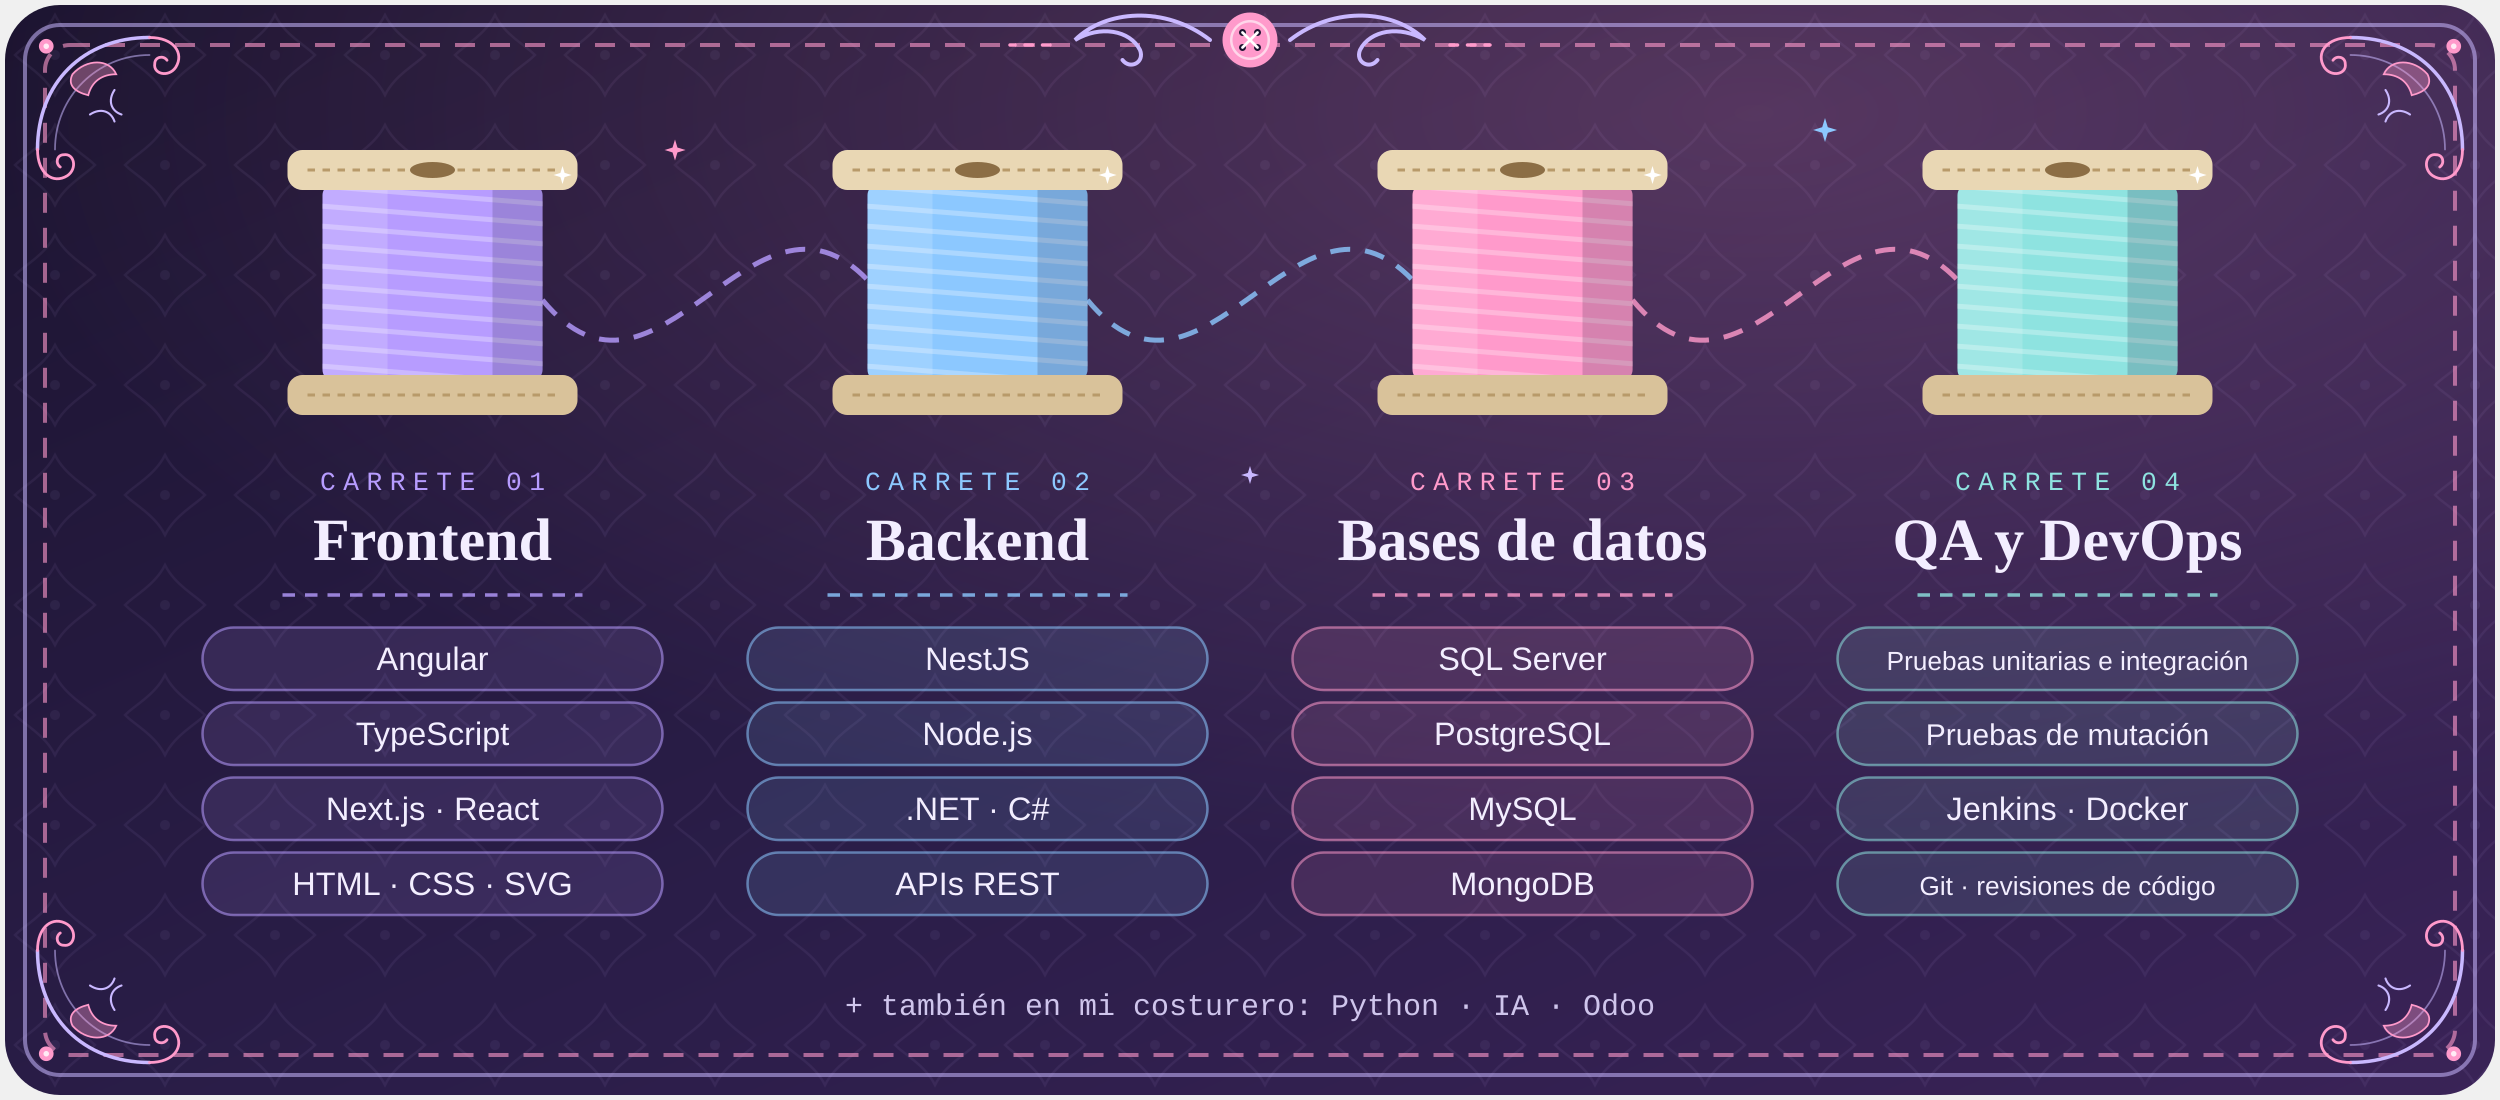
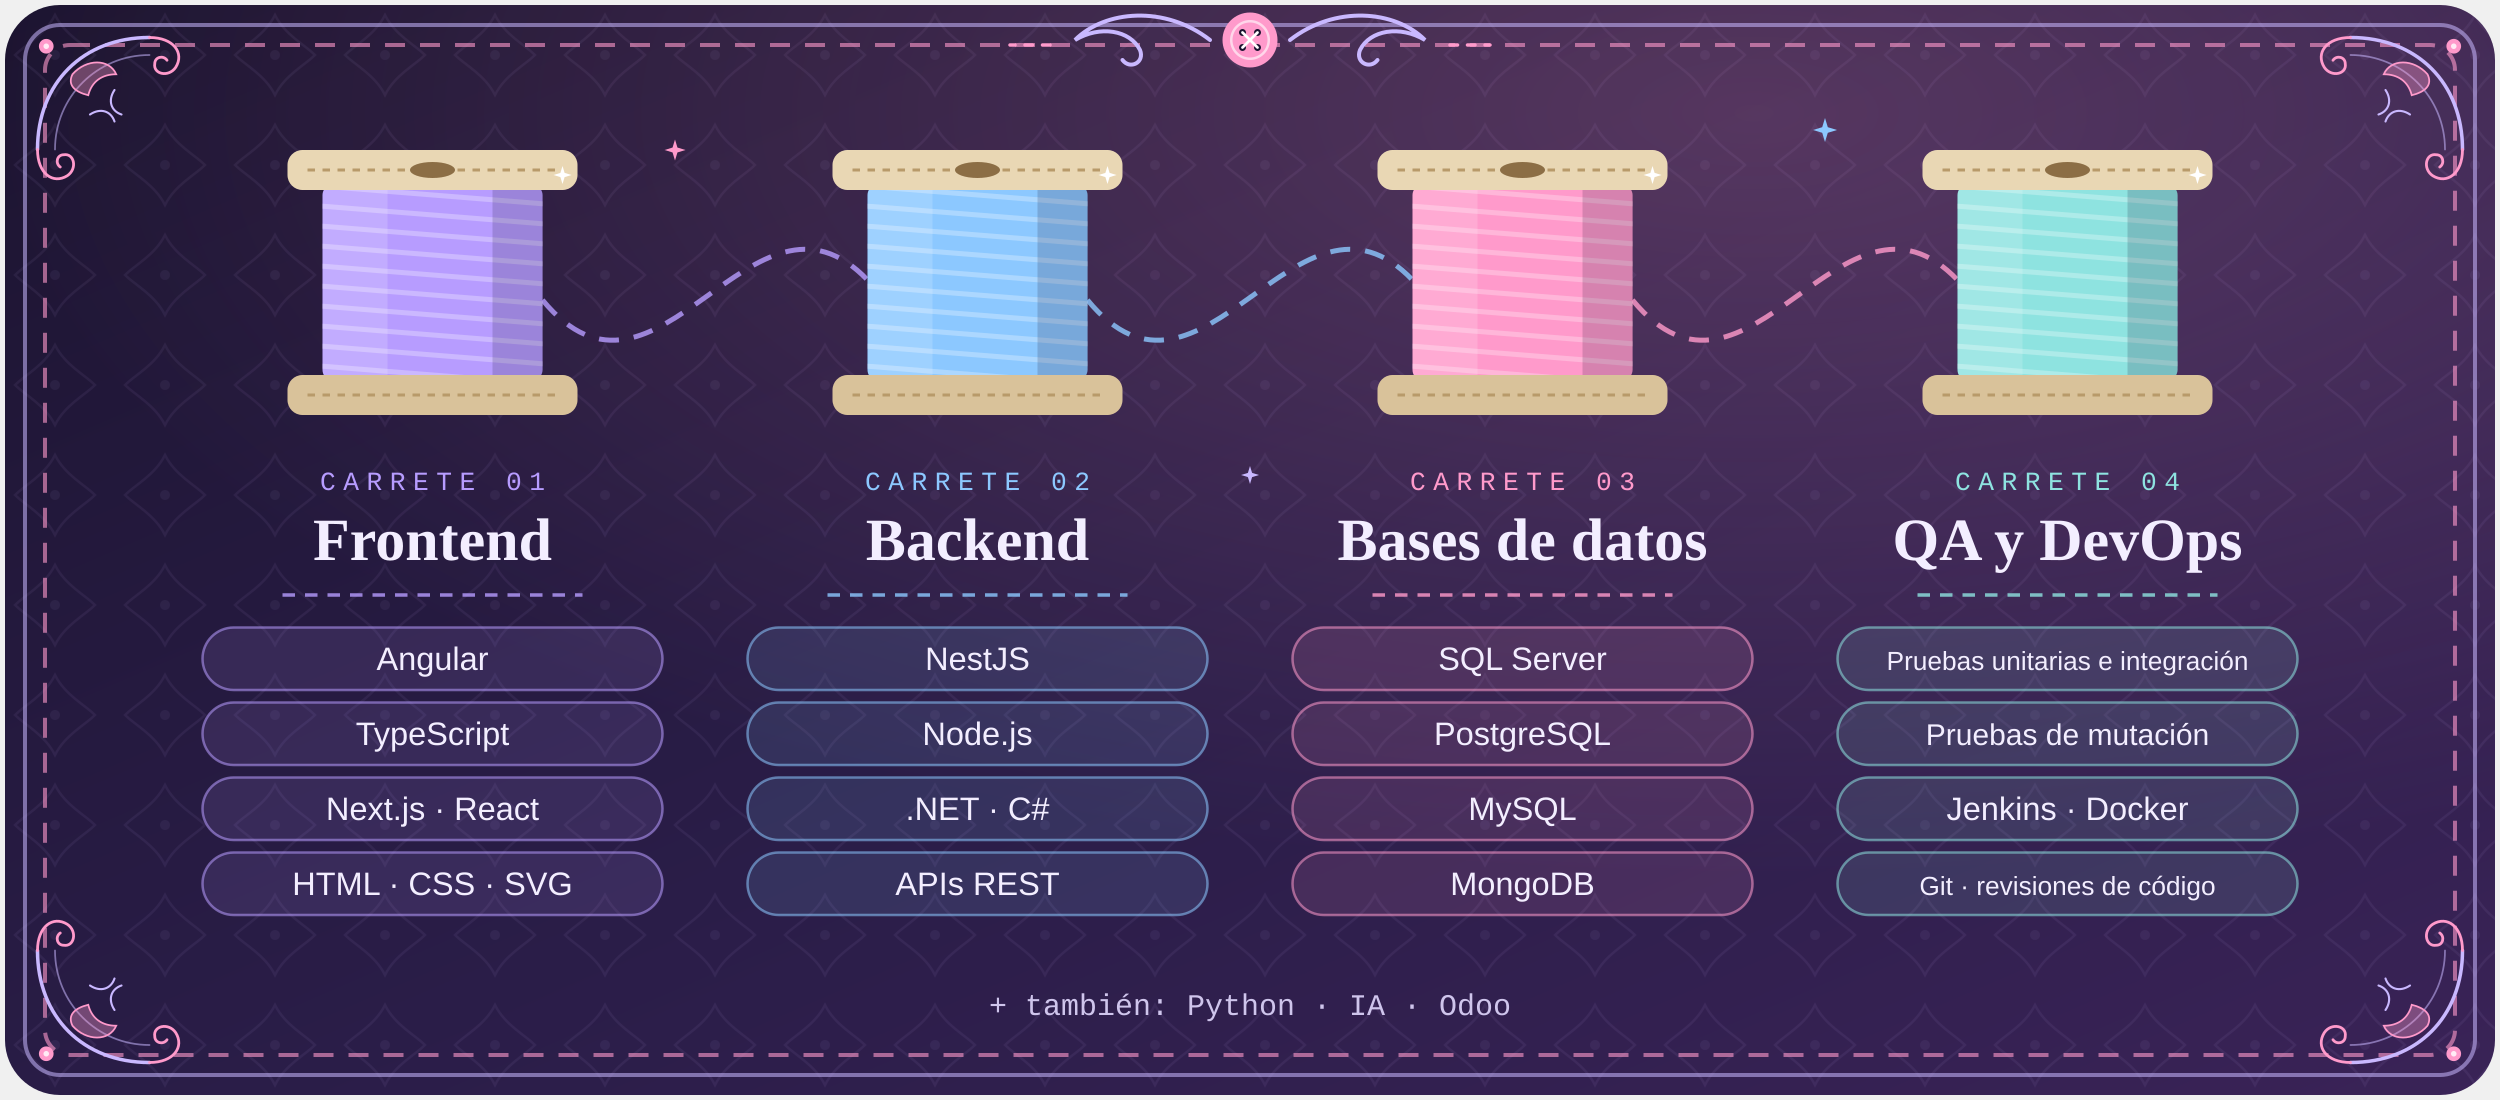
<svg xmlns="http://www.w3.org/2000/svg" viewBox="0 0 1000 440" width="1000" height="440" role="img" aria-label="Frontend: Angular, TypeScript, Next.js · React, HTML · CSS · SVG. Backend: NestJS, Node.js, .NET · C#, APIs REST. Bases de datos: SQL Server, PostgreSQL, MySQL, MongoDB. QA y DevOps: Pruebas unitarias e integración, Pruebas de mutación, Jenkins · Docker, Git · revisiones de código">
  <style>
  .stitch{stroke-dasharray:8 6;animation:sew 3s linear infinite}@keyframes sew{to{stroke-dashoffset:-28}}
  .tw{animation:tw 2.2s ease-in-out infinite}@keyframes tw{50%{opacity:.25}}
  .flo{animation:flo 4s ease-in-out infinite}@keyframes flo{50%{transform:translateY(-6px)}}
  .draw{stroke-dasharray:420;stroke-dashoffset:420;animation:draw 3.2s ease-in-out infinite alternate}@keyframes draw{to{stroke-dashoffset:0}}
  .av-eyes{transform-origin:100px 105px;animation:blink 5s infinite}@keyframes blink{0%,94%,100%{transform:scaleY(1)}97%{transform:scaleY(.1)}}
  .av-sparkle{animation:tw 1.6s infinite}
  @media (prefers-reduced-motion:reduce){*{animation:none!important}}.wind{animation:wind 2.4s linear infinite}@keyframes wind{to{transform:translateY(-16px)}}</style>
  <defs>
    <linearGradient id="vs" x1="0" y1="0" x2="1" y2="1">
      <stop offset="0" stop-color="#1C1430" />
      <stop offset=".55" stop-color="#2A1D48" />
      <stop offset="1" stop-color="#3A2357" />
    </linearGradient>
    <radialGradient id="glows" cx=".7" cy=".1" r=".7">
      <stop offset="0" stop-color="#FF9ACB" stop-opacity=".22" />
      <stop offset="1" stop-color="#FF9ACB" stop-opacity="0" />
    </radialGradient>
    <pattern id="dams" width="44" height="44" patternUnits="userSpaceOnUse">
      <path d="M22 6C26 14 34 18 38 22C34 26 26 30 22 38C18 30 10 26 6 22C10 18 18 14 22 6Z" fill="none" stroke="#C9B8FF" stroke-opacity=".07" />
      <circle cx="22" cy="22" r="2" fill="#C9B8FF" fill-opacity=".06" />
    </pattern>
    <linearGradient id="gts" x1="0" x2="1">
      <stop offset="0" stop-color="#C9B8FF" />
      <stop offset=".5" stop-color="#8CC8FF" />
      <stop offset="1" stop-color="#FF9ACB" />
    </linearGradient>
  </defs>
  <rect x="2" y="2" width="996" height="436" rx="22" fill="url(#vs)" />
  <rect x="2" y="2" width="996" height="436" rx="22" fill="url(#dams)" />
  <rect x="2" y="2" width="996" height="436" rx="22" fill="url(#glows)" />
  <rect x="10" y="10" width="980" height="420" rx="14" fill="none" stroke="#C9B8FF" stroke-opacity=".55" stroke-width="1.6" />
  <rect x="18" y="18" width="964" height="404" rx="10" fill="none" stroke="#FF9ACB" stroke-opacity=".6" stroke-width="1.6" class="stitch" />
  <g transform="translate(8 8)">
    <g transform="scale(0.7)">
      <g fill="none" stroke-linecap="round">
        <path d="M10 74C10 36 36 10 74 10" stroke="#C9B8FF" stroke-width="2" />
        <path d="M20 74C20 44 44 20 74 20" stroke="#C9B8FF" stroke-width="1" opacity=".55" />
        <path d="M74 10C88 10 94 19 89 27C85 33 76 31 77 25C77 21 82 20 84 23" stroke="#FF9ACB" stroke-width="1.6" />
        <path d="M10 74C10 88 19 94 27 89C33 85 31 76 25 77C21 77 20 82 23 84" stroke="#FF9ACB" stroke-width="1.6" />
        <path d="M30 31C38 22 51 22 55 31C47 31 41 35 39 43C31 41 27 37 30 31Z" fill="#FF9ACB" fill-opacity=".35" stroke="#FF9ACB" stroke-width="1" />
        <path d="M40 54C46 50 52 52 54 58M54 40C50 46 52 52 58 54" stroke="#C9B8FF" stroke-width="1.2" />
        <circle cx="15" cy="15" r="4.2" fill="#FF9ACB" stroke="none" />
        <circle cx="15" cy="15" r="1.6" fill="#fff" stroke="none" opacity=".8" />
      </g>
    </g>
  </g>
  <g transform="translate(992 8) scale(-1 1)">
    <g transform="scale(0.7)">
      <g fill="none" stroke-linecap="round">
        <path d="M10 74C10 36 36 10 74 10" stroke="#C9B8FF" stroke-width="2" />
        <path d="M20 74C20 44 44 20 74 20" stroke="#C9B8FF" stroke-width="1" opacity=".55" />
        <path d="M74 10C88 10 94 19 89 27C85 33 76 31 77 25C77 21 82 20 84 23" stroke="#FF9ACB" stroke-width="1.6" />
        <path d="M10 74C10 88 19 94 27 89C33 85 31 76 25 77C21 77 20 82 23 84" stroke="#FF9ACB" stroke-width="1.6" />
        <path d="M30 31C38 22 51 22 55 31C47 31 41 35 39 43C31 41 27 37 30 31Z" fill="#FF9ACB" fill-opacity=".35" stroke="#FF9ACB" stroke-width="1" />
        <path d="M40 54C46 50 52 52 54 58M54 40C50 46 52 52 58 54" stroke="#C9B8FF" stroke-width="1.2" />
        <circle cx="15" cy="15" r="4.2" fill="#FF9ACB" stroke="none" />
        <circle cx="15" cy="15" r="1.6" fill="#fff" stroke="none" opacity=".8" />
      </g>
    </g>
  </g>
  <g transform="translate(8 432) scale(1 -1)">
    <g transform="scale(0.7)">
      <g fill="none" stroke-linecap="round">
        <path d="M10 74C10 36 36 10 74 10" stroke="#C9B8FF" stroke-width="2" />
        <path d="M20 74C20 44 44 20 74 20" stroke="#C9B8FF" stroke-width="1" opacity=".55" />
        <path d="M74 10C88 10 94 19 89 27C85 33 76 31 77 25C77 21 82 20 84 23" stroke="#FF9ACB" stroke-width="1.6" />
        <path d="M10 74C10 88 19 94 27 89C33 85 31 76 25 77C21 77 20 82 23 84" stroke="#FF9ACB" stroke-width="1.6" />
        <path d="M30 31C38 22 51 22 55 31C47 31 41 35 39 43C31 41 27 37 30 31Z" fill="#FF9ACB" fill-opacity=".35" stroke="#FF9ACB" stroke-width="1" />
        <path d="M40 54C46 50 52 52 54 58M54 40C50 46 52 52 58 54" stroke="#C9B8FF" stroke-width="1.2" />
        <circle cx="15" cy="15" r="4.2" fill="#FF9ACB" stroke="none" />
        <circle cx="15" cy="15" r="1.6" fill="#fff" stroke="none" opacity=".8" />
      </g>
    </g>
  </g>
  <g transform="translate(992 432) scale(-1 -1)">
    <g transform="scale(0.7)">
      <g fill="none" stroke-linecap="round">
        <path d="M10 74C10 36 36 10 74 10" stroke="#C9B8FF" stroke-width="2" />
        <path d="M20 74C20 44 44 20 74 20" stroke="#C9B8FF" stroke-width="1" opacity=".55" />
        <path d="M74 10C88 10 94 19 89 27C85 33 76 31 77 25C77 21 82 20 84 23" stroke="#FF9ACB" stroke-width="1.6" />
        <path d="M10 74C10 88 19 94 27 89C33 85 31 76 25 77C21 77 20 82 23 84" stroke="#FF9ACB" stroke-width="1.6" />
        <path d="M30 31C38 22 51 22 55 31C47 31 41 35 39 43C31 41 27 37 30 31Z" fill="#FF9ACB" fill-opacity=".35" stroke="#FF9ACB" stroke-width="1" />
        <path d="M40 54C46 50 52 52 54 58M54 40C50 46 52 52 58 54" stroke="#C9B8FF" stroke-width="1.2" />
        <circle cx="15" cy="15" r="4.2" fill="#FF9ACB" stroke="none" />
        <circle cx="15" cy="15" r="1.6" fill="#fff" stroke="none" opacity=".8" />
      </g>
    </g>
  </g>
  <g transform="translate(500 16) scale(1)" fill="none" stroke-linecap="round">
    <path d="M-16 0C-34 -14 -58 -12 -70 0C-60 -6 -48 -4 -44 4C-42 9 -48 12 -51 8" stroke="#C9B8FF" stroke-width="1.6" />
    <path d="M16 0C34 -14 58 -12 70 0C60 -6 48 -4 44 4C42 9 48 12 51 8" stroke="#C9B8FF" stroke-width="1.6" />
    <path d="M-80 2H-96M80 2H96" stroke="#FF9ACB" stroke-width="1.4" stroke-dasharray="3 4" />
    <circle r="11" fill="#FF9ACB" stroke="none" />
    <circle r="7.5" stroke="#fff" stroke-opacity=".6" stroke-width="1" />
    <circle cx="-3" cy="-3" r="1.4" fill="#1C1430" stroke="none" />
    <circle cx="3" cy="-3" r="1.4" fill="#1C1430" stroke="none" />
    <circle cx="-3" cy="3" r="1.4" fill="#1C1430" stroke="none" />
    <circle cx="3" cy="3" r="1.4" fill="#1C1430" stroke="none" />
    <path d="M-3 -3L3 3M3 -3L-3 3" stroke="#fff" stroke-width="1.1" />
  </g>
  <path d="M217 120C263 176 301 64 347 112" fill="none" stroke="#B79CFF" stroke-width="2" class="stitch" opacity=".8" />
  <path d="M435 120C481 176 519 64 565 112" fill="none" stroke="#8CC8FF" stroke-width="2" class="stitch" opacity=".8" />
  <path d="M653 120C699 176 737 64 783 112" fill="none" stroke="#FF9ACB" stroke-width="2" class="stitch" opacity=".8" />
  <g transform="translate(173 0)">
    <clipPath id="sp0">
      <rect x="-44" y="74" width="88" height="78" rx="4" />
    </clipPath>
    <rect x="-44" y="74" width="88" height="78" rx="4" fill="#B79CFF" />
    <g clip-path="url(#sp0)">
      <g class="wind" style="animation-delay:-0s">
        <path d="M-50 50L50 58" stroke="#fff" stroke-opacity=".28" stroke-width="2" />
        <path d="M-50 58L50 66" stroke="#fff" stroke-opacity=".28" stroke-width="2" />
        <path d="M-50 66L50 74" stroke="#fff" stroke-opacity=".28" stroke-width="2" />
        <path d="M-50 74L50 82" stroke="#fff" stroke-opacity=".28" stroke-width="2" />
        <path d="M-50 82L50 90" stroke="#fff" stroke-opacity=".28" stroke-width="2" />
        <path d="M-50 90L50 98" stroke="#fff" stroke-opacity=".28" stroke-width="2" />
        <path d="M-50 98L50 106" stroke="#fff" stroke-opacity=".28" stroke-width="2" />
        <path d="M-50 106L50 114" stroke="#fff" stroke-opacity=".28" stroke-width="2" />
        <path d="M-50 114L50 122" stroke="#fff" stroke-opacity=".28" stroke-width="2" />
        <path d="M-50 122L50 130" stroke="#fff" stroke-opacity=".28" stroke-width="2" />
        <path d="M-50 130L50 138" stroke="#fff" stroke-opacity=".28" stroke-width="2" />
        <path d="M-50 138L50 146" stroke="#fff" stroke-opacity=".28" stroke-width="2" />
        <path d="M-50 146L50 154" stroke="#fff" stroke-opacity=".28" stroke-width="2" />
        <path d="M-50 154L50 162" stroke="#fff" stroke-opacity=".28" stroke-width="2" />
        <path d="M-50 162L50 170" stroke="#fff" stroke-opacity=".28" stroke-width="2" />
        <path d="M-50 170L50 178" stroke="#fff" stroke-opacity=".28" stroke-width="2" />
      </g>
      <rect x="-44" y="74" width="26" height="78" fill="#fff" opacity=".16" />
      <rect x="24" y="74" width="20" height="78" fill="#1C1430" opacity=".18" />
    </g>
    <rect x="-58" y="60" width="116" height="16" rx="6" fill="#E9D7B4" />
    <rect x="-58" y="150" width="116" height="16" rx="6" fill="#D9C29A" />
    <path d="M-50 68H50M-50 158H50" stroke="#B89A6A" stroke-width="1.2" stroke-dasharray="3 3" />
    <ellipse cx="0" cy="68" rx="9" ry="3.2" fill="#8C6E45" />
    <g class="flo" style="animation-delay:0s">
      <path class="tw" style="animation-delay:0s" transform="translate(52 70) scale(0.6)" d="M0-6 1.4-1.4 6 0 1.4 1.4 0 6-1.4 1.4-6 0-1.4-1.4Z" fill="#fff" />
    </g>
  </g>
  <g transform="translate(391 0)">
    <clipPath id="sp1">
      <rect x="-44" y="74" width="88" height="78" rx="4" />
    </clipPath>
    <rect x="-44" y="74" width="88" height="78" rx="4" fill="#8CC8FF" />
    <g clip-path="url(#sp1)">
      <g class="wind" style="animation-delay:-0.4s">
        <path d="M-50 50L50 58" stroke="#fff" stroke-opacity=".28" stroke-width="2" />
        <path d="M-50 58L50 66" stroke="#fff" stroke-opacity=".28" stroke-width="2" />
        <path d="M-50 66L50 74" stroke="#fff" stroke-opacity=".28" stroke-width="2" />
        <path d="M-50 74L50 82" stroke="#fff" stroke-opacity=".28" stroke-width="2" />
        <path d="M-50 82L50 90" stroke="#fff" stroke-opacity=".28" stroke-width="2" />
        <path d="M-50 90L50 98" stroke="#fff" stroke-opacity=".28" stroke-width="2" />
        <path d="M-50 98L50 106" stroke="#fff" stroke-opacity=".28" stroke-width="2" />
        <path d="M-50 106L50 114" stroke="#fff" stroke-opacity=".28" stroke-width="2" />
        <path d="M-50 114L50 122" stroke="#fff" stroke-opacity=".28" stroke-width="2" />
        <path d="M-50 122L50 130" stroke="#fff" stroke-opacity=".28" stroke-width="2" />
        <path d="M-50 130L50 138" stroke="#fff" stroke-opacity=".28" stroke-width="2" />
        <path d="M-50 138L50 146" stroke="#fff" stroke-opacity=".28" stroke-width="2" />
        <path d="M-50 146L50 154" stroke="#fff" stroke-opacity=".28" stroke-width="2" />
        <path d="M-50 154L50 162" stroke="#fff" stroke-opacity=".28" stroke-width="2" />
        <path d="M-50 162L50 170" stroke="#fff" stroke-opacity=".28" stroke-width="2" />
        <path d="M-50 170L50 178" stroke="#fff" stroke-opacity=".28" stroke-width="2" />
      </g>
      <rect x="-44" y="74" width="26" height="78" fill="#fff" opacity=".16" />
      <rect x="24" y="74" width="20" height="78" fill="#1C1430" opacity=".18" />
    </g>
    <rect x="-58" y="60" width="116" height="16" rx="6" fill="#E9D7B4" />
    <rect x="-58" y="150" width="116" height="16" rx="6" fill="#D9C29A" />
    <path d="M-50 68H50M-50 158H50" stroke="#B89A6A" stroke-width="1.2" stroke-dasharray="3 3" />
    <ellipse cx="0" cy="68" rx="9" ry="3.2" fill="#8C6E45" />
    <g class="flo" style="animation-delay:0.5s">
      <path class="tw" style="animation-delay:0.3s" transform="translate(52 70) scale(0.6)" d="M0-6 1.4-1.4 6 0 1.4 1.4 0 6-1.4 1.4-6 0-1.4-1.4Z" fill="#fff" />
    </g>
  </g>
  <g transform="translate(609 0)">
    <clipPath id="sp2">
      <rect x="-44" y="74" width="88" height="78" rx="4" />
    </clipPath>
    <rect x="-44" y="74" width="88" height="78" rx="4" fill="#FF9ACB" />
    <g clip-path="url(#sp2)">
      <g class="wind" style="animation-delay:-0.8s">
        <path d="M-50 50L50 58" stroke="#fff" stroke-opacity=".28" stroke-width="2" />
        <path d="M-50 58L50 66" stroke="#fff" stroke-opacity=".28" stroke-width="2" />
        <path d="M-50 66L50 74" stroke="#fff" stroke-opacity=".28" stroke-width="2" />
        <path d="M-50 74L50 82" stroke="#fff" stroke-opacity=".28" stroke-width="2" />
        <path d="M-50 82L50 90" stroke="#fff" stroke-opacity=".28" stroke-width="2" />
        <path d="M-50 90L50 98" stroke="#fff" stroke-opacity=".28" stroke-width="2" />
        <path d="M-50 98L50 106" stroke="#fff" stroke-opacity=".28" stroke-width="2" />
        <path d="M-50 106L50 114" stroke="#fff" stroke-opacity=".28" stroke-width="2" />
        <path d="M-50 114L50 122" stroke="#fff" stroke-opacity=".28" stroke-width="2" />
        <path d="M-50 122L50 130" stroke="#fff" stroke-opacity=".28" stroke-width="2" />
        <path d="M-50 130L50 138" stroke="#fff" stroke-opacity=".28" stroke-width="2" />
        <path d="M-50 138L50 146" stroke="#fff" stroke-opacity=".28" stroke-width="2" />
        <path d="M-50 146L50 154" stroke="#fff" stroke-opacity=".28" stroke-width="2" />
        <path d="M-50 154L50 162" stroke="#fff" stroke-opacity=".28" stroke-width="2" />
        <path d="M-50 162L50 170" stroke="#fff" stroke-opacity=".28" stroke-width="2" />
        <path d="M-50 170L50 178" stroke="#fff" stroke-opacity=".28" stroke-width="2" />
      </g>
      <rect x="-44" y="74" width="26" height="78" fill="#fff" opacity=".16" />
      <rect x="24" y="74" width="20" height="78" fill="#1C1430" opacity=".18" />
    </g>
    <rect x="-58" y="60" width="116" height="16" rx="6" fill="#E9D7B4" />
    <rect x="-58" y="150" width="116" height="16" rx="6" fill="#D9C29A" />
    <path d="M-50 68H50M-50 158H50" stroke="#B89A6A" stroke-width="1.2" stroke-dasharray="3 3" />
    <ellipse cx="0" cy="68" rx="9" ry="3.2" fill="#8C6E45" />
    <g class="flo" style="animation-delay:1s">
      <path class="tw" style="animation-delay:0.6s" transform="translate(52 70) scale(0.6)" d="M0-6 1.4-1.4 6 0 1.4 1.4 0 6-1.4 1.4-6 0-1.4-1.4Z" fill="#fff" />
    </g>
  </g>
  <g transform="translate(827 0)">
    <clipPath id="sp3">
      <rect x="-44" y="74" width="88" height="78" rx="4" />
    </clipPath>
    <rect x="-44" y="74" width="88" height="78" rx="4" fill="#8EE3E0" />
    <g clip-path="url(#sp3)">
      <g class="wind" style="animation-delay:-1.2s">
        <path d="M-50 50L50 58" stroke="#fff" stroke-opacity=".28" stroke-width="2" />
        <path d="M-50 58L50 66" stroke="#fff" stroke-opacity=".28" stroke-width="2" />
        <path d="M-50 66L50 74" stroke="#fff" stroke-opacity=".28" stroke-width="2" />
        <path d="M-50 74L50 82" stroke="#fff" stroke-opacity=".28" stroke-width="2" />
        <path d="M-50 82L50 90" stroke="#fff" stroke-opacity=".28" stroke-width="2" />
        <path d="M-50 90L50 98" stroke="#fff" stroke-opacity=".28" stroke-width="2" />
        <path d="M-50 98L50 106" stroke="#fff" stroke-opacity=".28" stroke-width="2" />
        <path d="M-50 106L50 114" stroke="#fff" stroke-opacity=".28" stroke-width="2" />
        <path d="M-50 114L50 122" stroke="#fff" stroke-opacity=".28" stroke-width="2" />
        <path d="M-50 122L50 130" stroke="#fff" stroke-opacity=".28" stroke-width="2" />
        <path d="M-50 130L50 138" stroke="#fff" stroke-opacity=".28" stroke-width="2" />
        <path d="M-50 138L50 146" stroke="#fff" stroke-opacity=".28" stroke-width="2" />
        <path d="M-50 146L50 154" stroke="#fff" stroke-opacity=".28" stroke-width="2" />
        <path d="M-50 154L50 162" stroke="#fff" stroke-opacity=".28" stroke-width="2" />
        <path d="M-50 162L50 170" stroke="#fff" stroke-opacity=".28" stroke-width="2" />
        <path d="M-50 170L50 178" stroke="#fff" stroke-opacity=".28" stroke-width="2" />
      </g>
      <rect x="-44" y="74" width="26" height="78" fill="#fff" opacity=".16" />
      <rect x="24" y="74" width="20" height="78" fill="#1C1430" opacity=".18" />
    </g>
    <rect x="-58" y="60" width="116" height="16" rx="6" fill="#E9D7B4" />
    <rect x="-58" y="150" width="116" height="16" rx="6" fill="#D9C29A" />
    <path d="M-50 68H50M-50 158H50" stroke="#B89A6A" stroke-width="1.2" stroke-dasharray="3 3" />
    <ellipse cx="0" cy="68" rx="9" ry="3.2" fill="#8C6E45" />
    <g class="flo" style="animation-delay:1.5s">
      <path class="tw" style="animation-delay:0.9s" transform="translate(52 70) scale(0.6)" d="M0-6 1.4-1.4 6 0 1.4 1.4 0 6-1.4 1.4-6 0-1.4-1.4Z" fill="#fff" />
    </g>
  </g>
  <g transform="translate(173 0)">
    <text y="196" text-anchor="middle" font-family="'Cascadia Code',Consolas,'Courier New',monospace" font-size="10.5" letter-spacing="3" fill="#B79CFF">CARRETE 01</text>
    <text y="224" text-anchor="middle" font-family="Georgia,'Times New Roman',serif" font-size="24" font-weight="700" fill="#F3EEFF">Frontend</text>
    <path d="M-60 238H60" stroke="#B79CFF" stroke-width="1.4" stroke-dasharray="5 4" opacity=".8" />
    <g transform="translate(0 268)">
      <rect x="-92" y="-17" width="184" height="25" rx="12.5" fill="#B79CFF" fill-opacity=".12" stroke="#B79CFF" stroke-opacity=".55" />
      <text y="0" text-anchor="middle" font-family="'Segoe UI',Arial,sans-serif" font-size="13" fill="#F3EEFF">Angular</text>
    </g>
    <g transform="translate(0 298)">
      <rect x="-92" y="-17" width="184" height="25" rx="12.5" fill="#B79CFF" fill-opacity=".12" stroke="#B79CFF" stroke-opacity=".55" />
      <text y="0" text-anchor="middle" font-family="'Segoe UI',Arial,sans-serif" font-size="13" fill="#F3EEFF">TypeScript</text>
    </g>
    <g transform="translate(0 328)">
      <rect x="-92" y="-17" width="184" height="25" rx="12.5" fill="#B79CFF" fill-opacity=".12" stroke="#B79CFF" stroke-opacity=".55" />
      <text y="0" text-anchor="middle" font-family="'Segoe UI',Arial,sans-serif" font-size="13" fill="#F3EEFF">Next.js · React</text>
    </g>
    <g transform="translate(0 358)">
      <rect x="-92" y="-17" width="184" height="25" rx="12.5" fill="#B79CFF" fill-opacity=".12" stroke="#B79CFF" stroke-opacity=".55" />
      <text y="0" text-anchor="middle" font-family="'Segoe UI',Arial,sans-serif" font-size="13" fill="#F3EEFF">HTML · CSS · SVG</text>
    </g>
  </g>
  <g transform="translate(391 0)">
    <text y="196" text-anchor="middle" font-family="'Cascadia Code',Consolas,'Courier New',monospace" font-size="10.5" letter-spacing="3" fill="#8CC8FF">CARRETE 02</text>
    <text y="224" text-anchor="middle" font-family="Georgia,'Times New Roman',serif" font-size="24" font-weight="700" fill="#F3EEFF">Backend</text>
    <path d="M-60 238H60" stroke="#8CC8FF" stroke-width="1.4" stroke-dasharray="5 4" opacity=".8" />
    <g transform="translate(0 268)">
      <rect x="-92" y="-17" width="184" height="25" rx="12.5" fill="#8CC8FF" fill-opacity=".12" stroke="#8CC8FF" stroke-opacity=".55" />
      <text y="0" text-anchor="middle" font-family="'Segoe UI',Arial,sans-serif" font-size="13" fill="#F3EEFF">NestJS</text>
    </g>
    <g transform="translate(0 298)">
      <rect x="-92" y="-17" width="184" height="25" rx="12.5" fill="#8CC8FF" fill-opacity=".12" stroke="#8CC8FF" stroke-opacity=".55" />
      <text y="0" text-anchor="middle" font-family="'Segoe UI',Arial,sans-serif" font-size="13" fill="#F3EEFF">Node.js</text>
    </g>
    <g transform="translate(0 328)">
      <rect x="-92" y="-17" width="184" height="25" rx="12.5" fill="#8CC8FF" fill-opacity=".12" stroke="#8CC8FF" stroke-opacity=".55" />
      <text y="0" text-anchor="middle" font-family="'Segoe UI',Arial,sans-serif" font-size="13" fill="#F3EEFF">.NET · C#</text>
    </g>
    <g transform="translate(0 358)">
      <rect x="-92" y="-17" width="184" height="25" rx="12.5" fill="#8CC8FF" fill-opacity=".12" stroke="#8CC8FF" stroke-opacity=".55" />
      <text y="0" text-anchor="middle" font-family="'Segoe UI',Arial,sans-serif" font-size="13" fill="#F3EEFF">APIs REST</text>
    </g>
  </g>
  <g transform="translate(609 0)">
    <text y="196" text-anchor="middle" font-family="'Cascadia Code',Consolas,'Courier New',monospace" font-size="10.5" letter-spacing="3" fill="#FF9ACB">CARRETE 03</text>
    <text y="224" text-anchor="middle" font-family="Georgia,'Times New Roman',serif" font-size="24" font-weight="700" fill="#F3EEFF">Bases de datos</text>
    <path d="M-60 238H60" stroke="#FF9ACB" stroke-width="1.4" stroke-dasharray="5 4" opacity=".8" />
    <g transform="translate(0 268)">
      <rect x="-92" y="-17" width="184" height="25" rx="12.5" fill="#FF9ACB" fill-opacity=".12" stroke="#FF9ACB" stroke-opacity=".55" />
      <text y="0" text-anchor="middle" font-family="'Segoe UI',Arial,sans-serif" font-size="13" fill="#F3EEFF">SQL Server</text>
    </g>
    <g transform="translate(0 298)">
      <rect x="-92" y="-17" width="184" height="25" rx="12.5" fill="#FF9ACB" fill-opacity=".12" stroke="#FF9ACB" stroke-opacity=".55" />
      <text y="0" text-anchor="middle" font-family="'Segoe UI',Arial,sans-serif" font-size="13" fill="#F3EEFF">PostgreSQL</text>
    </g>
    <g transform="translate(0 328)">
      <rect x="-92" y="-17" width="184" height="25" rx="12.5" fill="#FF9ACB" fill-opacity=".12" stroke="#FF9ACB" stroke-opacity=".55" />
      <text y="0" text-anchor="middle" font-family="'Segoe UI',Arial,sans-serif" font-size="13" fill="#F3EEFF">MySQL</text>
    </g>
    <g transform="translate(0 358)">
      <rect x="-92" y="-17" width="184" height="25" rx="12.5" fill="#FF9ACB" fill-opacity=".12" stroke="#FF9ACB" stroke-opacity=".55" />
      <text y="0" text-anchor="middle" font-family="'Segoe UI',Arial,sans-serif" font-size="13" fill="#F3EEFF">MongoDB</text>
    </g>
  </g>
  <g transform="translate(827 0)">
    <text y="196" text-anchor="middle" font-family="'Cascadia Code',Consolas,'Courier New',monospace" font-size="10.5" letter-spacing="3" fill="#8EE3E0">CARRETE 04</text>
    <text y="224" text-anchor="middle" font-family="Georgia,'Times New Roman',serif" font-size="24" font-weight="700" fill="#F3EEFF">QA y DevOps</text>
    <path d="M-60 238H60" stroke="#8EE3E0" stroke-width="1.4" stroke-dasharray="5 4" opacity=".8" />
    <g transform="translate(0 268)">
      <rect x="-92" y="-17" width="184" height="25" rx="12.5" fill="#8EE3E0" fill-opacity=".12" stroke="#8EE3E0" stroke-opacity=".55" />
      <text y="0" text-anchor="middle" font-family="'Segoe UI',Arial,sans-serif" font-size="10.5" fill="#F3EEFF">Pruebas unitarias e integración</text>
    </g>
    <g transform="translate(0 298)">
      <rect x="-92" y="-17" width="184" height="25" rx="12.5" fill="#8EE3E0" fill-opacity=".12" stroke="#8EE3E0" stroke-opacity=".55" />
      <text y="0" text-anchor="middle" font-family="'Segoe UI',Arial,sans-serif" font-size="12" fill="#F3EEFF">Pruebas de mutación</text>
    </g>
    <g transform="translate(0 328)">
      <rect x="-92" y="-17" width="184" height="25" rx="12.5" fill="#8EE3E0" fill-opacity=".12" stroke="#8EE3E0" stroke-opacity=".55" />
      <text y="0" text-anchor="middle" font-family="'Segoe UI',Arial,sans-serif" font-size="13" fill="#F3EEFF">Jenkins · Docker</text>
    </g>
    <g transform="translate(0 358)">
      <rect x="-92" y="-17" width="184" height="25" rx="12.5" fill="#8EE3E0" fill-opacity=".12" stroke="#8EE3E0" stroke-opacity=".55" />
      <text y="0" text-anchor="middle" font-family="'Segoe UI',Arial,sans-serif" font-size="10.5" fill="#F3EEFF">Git · revisiones de código</text>
    </g>
  </g>
-   <text x="500" y="406" text-anchor="middle" font-family="'Cascadia Code',Consolas,'Courier New',monospace" font-size="12" fill="#CFC5EC">+ también en mi costurero: Python · IA · Odoo</text>
+   <text x="500" y="406" text-anchor="middle" font-family="'Cascadia Code',Consolas,'Courier New',monospace" font-size="12" fill="#CFC5EC">+ también: Python · IA · Odoo</text>
  <path class="tw" style="animation-delay:0.2s" transform="translate(270 60) scale(0.7)" d="M0-6 1.4-1.4 6 0 1.4 1.4 0 6-1.4 1.4-6 0-1.4-1.4Z" fill="#FF9ACB" />
  <path class="tw" style="animation-delay:0.9s" transform="translate(730 52) scale(0.8)" d="M0-6 1.4-1.4 6 0 1.4 1.4 0 6-1.4 1.4-6 0-1.4-1.4Z" fill="#8CC8FF" />
  <path class="tw" style="animation-delay:1.4s" transform="translate(500 190) scale(0.6)" d="M0-6 1.4-1.4 6 0 1.4 1.4 0 6-1.4 1.4-6 0-1.4-1.4Z" fill="#C9B8FF" />
</svg>
